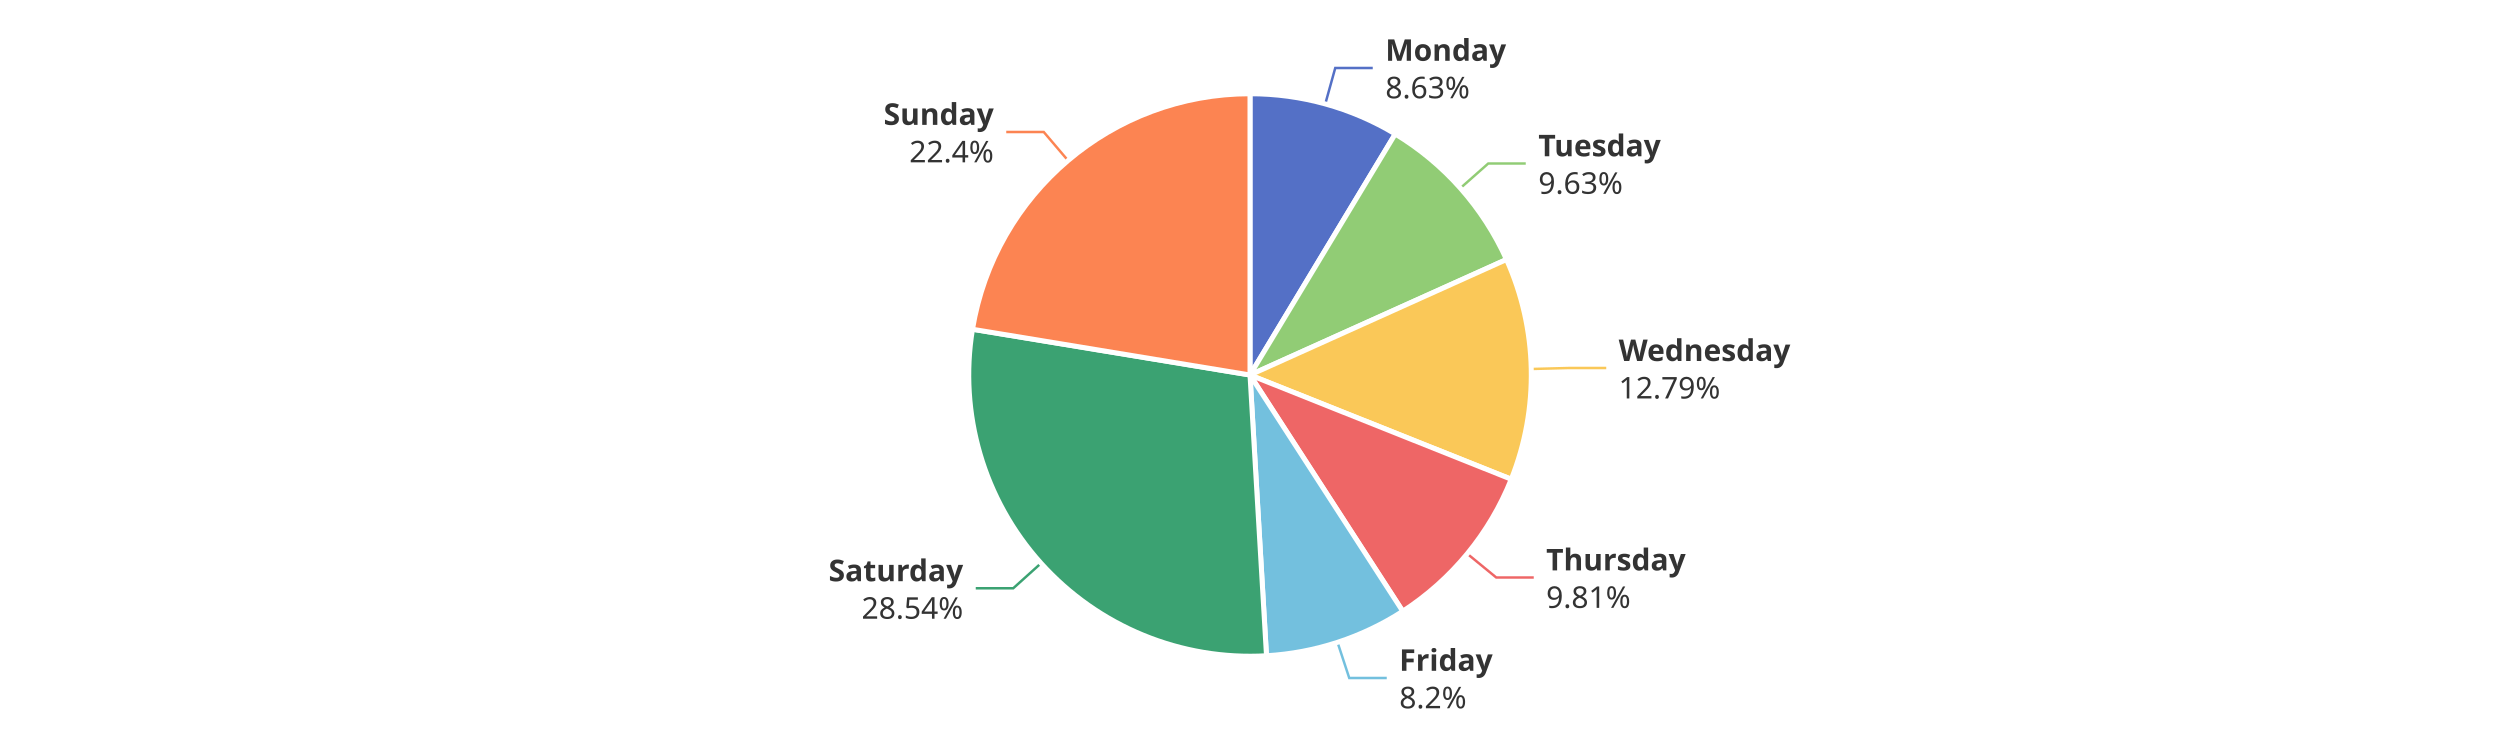
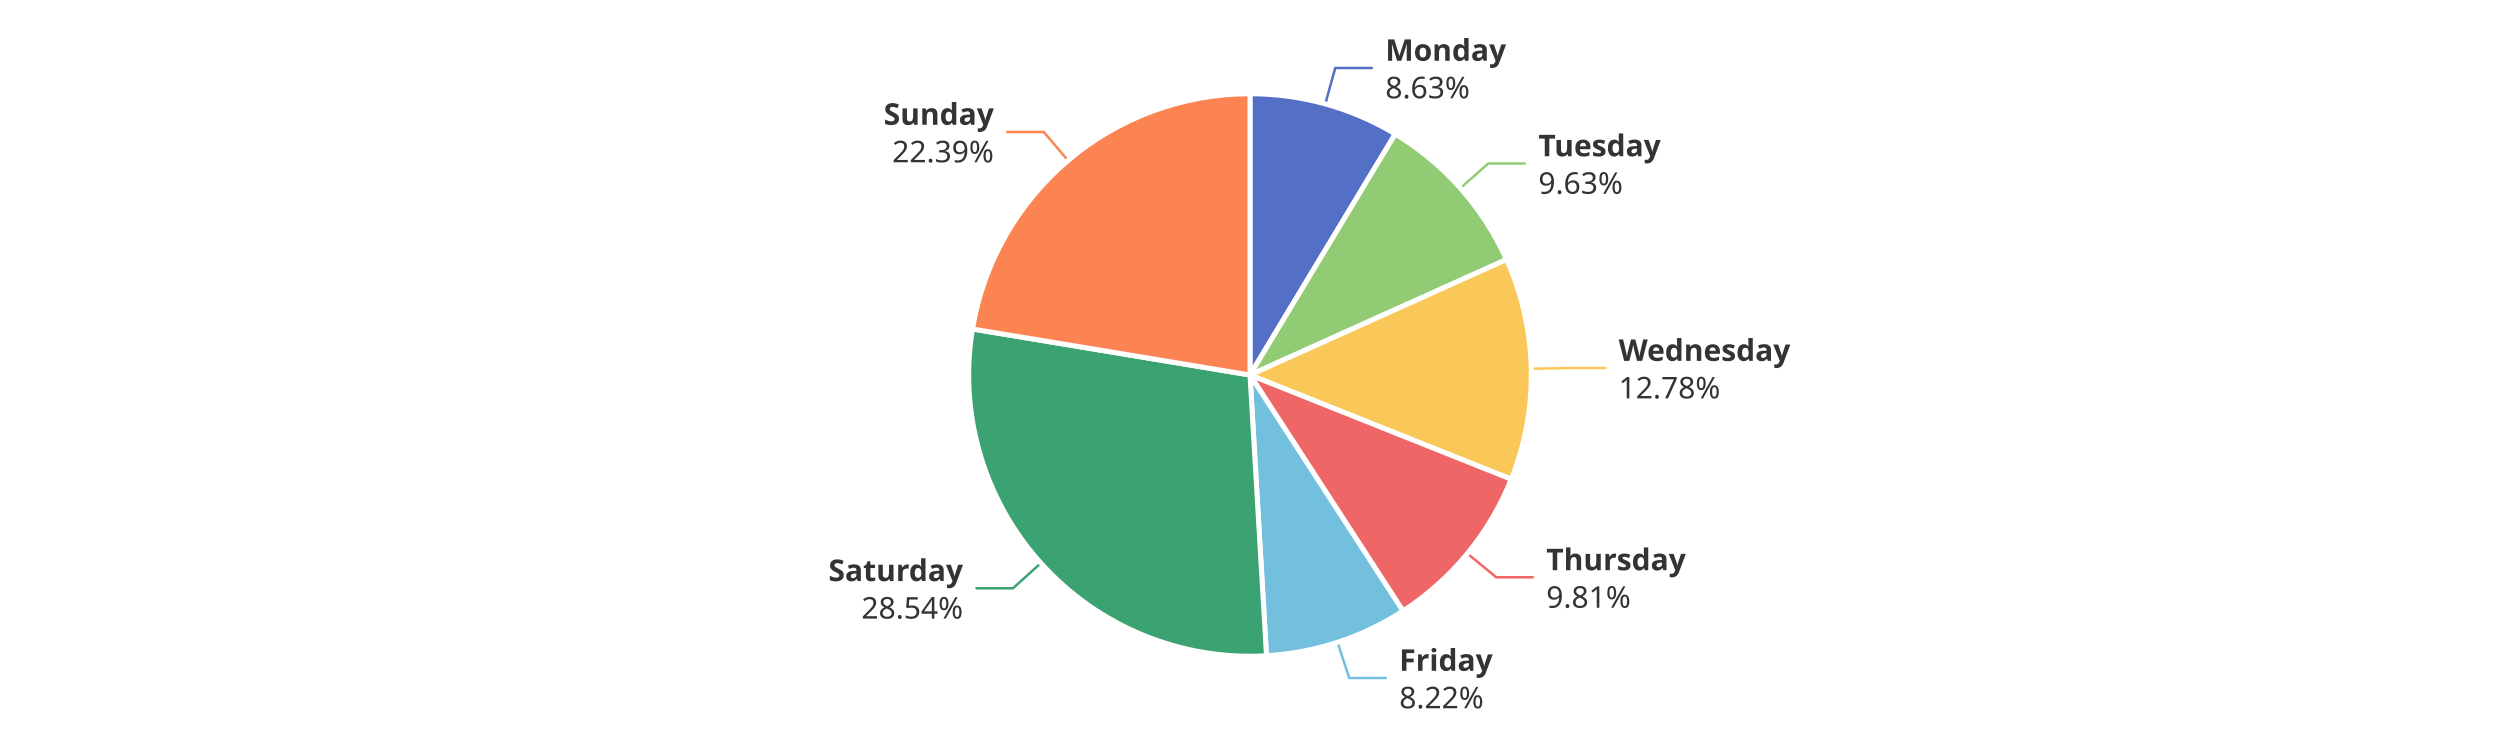
<svg xmlns="http://www.w3.org/2000/svg" width="1000" height="300" version="1.1" baseProfile="full" viewBox="0 0 1000 300">
  <rect width="1000" height="300" x="0" y="0" id="0" fill="#ffffff" />
  <polyline points="530.1 41.6 534.1 27.2 549.1 27.2" fill="none" stroke="#5470c6" />
  <polyline points="584.1 75.3 595.3 65.4 610.3 65.4" fill="none" stroke="#91cc75" />
-   <polyline points="612.5 147.6 627.5 147.2 642.5 147.2" fill="none" stroke="#fac858" />
-   <polyline points="586.9 221.5 598.5 231 613.5 231" fill="none" stroke="#ee6666" />
+   <polyline points="612.5 147.5 627.5 147.2 642.5 147.2" fill="none" stroke="#fac858" />
+   <polyline points="586.9 221.4 598.5 230.9 613.5 230.9" fill="none" stroke="#ee6666" />
  <polyline points="535 256.9 539.7 271.2 554.7 271.2" fill="none" stroke="#73c0de" />
-   <polyline points="416.4 225.3 405.3 235.3 390.3 235.3" fill="none" stroke="#3ba272" />
+   <polyline points="416.4 225.2 405.2 235.3 390.2 235.3" fill="none" stroke="#3ba272" />
  <polyline points="427.2 64.2 417.5 52.8 402.5 52.8" fill="none" stroke="#fc8452" />
  <path d="M500 37.5A112.5 112.5 0 0 1 558.1 53.6L500 150Z" fill="#5470c6" stroke="#fff" stroke-width="2" stroke-linejoin="round" />
  <path d="M558.1 53.6A112.5 112.5 0 0 1 602.6 103.8L500 150Z" fill="#91cc75" stroke="#fff" stroke-width="2" stroke-linejoin="round" />
  <path d="M602.6 103.8A112.5 112.5 0 0 1 604.5 191.7L500 150Z" fill="#fac858" stroke="#fff" stroke-width="2" stroke-linejoin="round" />
-   <path d="M604.5 191.7A112.5 112.5 0 0 1 561.1 244.5L500 150Z" fill="#ee6666" stroke="#fff" stroke-width="2" stroke-linejoin="round" />
-   <path d="M561.1 244.5A112.5 112.5 0 0 1 506.6 262.3L500 150Z" fill="#73c0de" stroke="#fff" stroke-width="2" stroke-linejoin="round" />
-   <path d="M506.6 262.3A112.5 112.5 0 0 1 389 131.7L500 150Z" fill="#3ba272" stroke="#fff" stroke-width="2" stroke-linejoin="round" />
-   <path d="M389 131.7A112.5 112.5 0 0 1 500 37.5L500 150Z" fill="#fc8452" stroke="#fff" stroke-width="2" stroke-linejoin="round" />
+   <path d="M604.5 191.7A112.5 112.5 0 0 1 561.2 244.4L500 150Z" fill="#ee6666" stroke="#fff" stroke-width="2" stroke-linejoin="round" />
+   <path d="M561.2 244.4A112.5 112.5 0 0 1 506.6 262.3L500 150Z" fill="#73c0de" stroke="#fff" stroke-width="2" stroke-linejoin="round" />
+   <path d="M506.6 262.3A112.5 112.5 0 0 1 389 131.6L500 150Z" fill="#3ba272" stroke="#fff" stroke-width="2" stroke-linejoin="round" />
+   <path d="M389 131.6A112.5 112.5 0 0 1 500 37.5L500 150Z" fill="#fc8452" stroke="#fff" stroke-width="2" stroke-linejoin="round" />
  <path d="M0 -15l42.8 0l0 30l-42.8 0Z" transform="translate(554.1458 27.1574)" fill="none" />
  <text dominant-baseline="central" text-anchor="start" style="font-size:12px;font-family:sans-serif;font-weight:bold;" y="-7.5" transform="translate(554.1458 27.1574)" fill="#333" stroke="rgb(255,255,255)" stroke-width="2" paint-order="stroke" stroke-miterlimit="2">Monday</text>
  <text dominant-baseline="central" text-anchor="start" style="font-size:12px;font-family:sans-serif;" y="7.5" transform="translate(554.1458 27.1574)" fill="#333" stroke="rgb(255,255,255)" stroke-width="2" paint-order="stroke" stroke-miterlimit="2">8.63%</text>
  <path d="M0 -15l46.2 0l0 30l-46.2 0Z" transform="translate(615.3472 65.3527)" fill="none" />
  <text dominant-baseline="central" text-anchor="start" style="font-size:12px;font-family:sans-serif;font-weight:bold;" y="-7.5" transform="translate(615.3472 65.3527)" fill="#333" stroke="rgb(255,255,255)" stroke-width="2" paint-order="stroke" stroke-miterlimit="2">Tuesday</text>
  <text dominant-baseline="central" text-anchor="start" style="font-size:12px;font-family:sans-serif;" y="7.5" transform="translate(615.3472 65.3527)" fill="#333" stroke="rgb(255,255,255)" stroke-width="2" paint-order="stroke" stroke-miterlimit="2">9.63%</text>
-   <path d="M0 -15l63.6 0l0 30l-63.6 0Z" transform="translate(647.47 147.2364)" fill="none" />
-   <text dominant-baseline="central" text-anchor="start" style="font-size:12px;font-family:sans-serif;font-weight:bold;" y="-7.5" transform="translate(647.47 147.2364)" fill="#333" stroke="rgb(255,255,255)" stroke-width="2" paint-order="stroke" stroke-miterlimit="2">Wednesday</text>
-   <text dominant-baseline="central" text-anchor="start" style="font-size:12px;font-family:sans-serif;" y="7.5" transform="translate(647.47 147.2364)" fill="#333" stroke="rgb(255,255,255)" stroke-width="2" paint-order="stroke" stroke-miterlimit="2">12.79%</text>
-   <path d="M0 -15l50.2 0l0 30l-50.2 0Z" transform="translate(618.4698 230.9935)" fill="none" />
-   <text dominant-baseline="central" text-anchor="start" style="font-size:12px;font-family:sans-serif;font-weight:bold;" y="-7.5" transform="translate(618.4698 230.9935)" fill="#333" stroke="rgb(255,255,255)" stroke-width="2" paint-order="stroke" stroke-miterlimit="2">Thursday</text>
-   <text dominant-baseline="central" text-anchor="start" style="font-size:12px;font-family:sans-serif;" y="7.5" transform="translate(618.4698 230.9935)" fill="#333" stroke="rgb(255,255,255)" stroke-width="2" paint-order="stroke" stroke-miterlimit="2">9.81%</text>
-   <path d="M0 -15l33.4 0l0 30l-33.4 0Z" transform="translate(559.7043 271.1603)" fill="none" />
+   <path d="M0 -15l63.6 0l0 30l-63.6 0Z" transform="translate(647.4692 147.1964)" fill="none" />
+   <text dominant-baseline="central" text-anchor="start" style="font-size:12px;font-family:sans-serif;font-weight:bold;" y="-7.5" transform="translate(647.4692 147.1964)" fill="#333" stroke="rgb(255,255,255)" stroke-width="2" paint-order="stroke" stroke-miterlimit="2">Wednesday</text>
+   <text dominant-baseline="central" text-anchor="start" style="font-size:12px;font-family:sans-serif;" y="7.5" transform="translate(647.4692 147.1964)" fill="#333" stroke="rgb(255,255,255)" stroke-width="2" paint-order="stroke" stroke-miterlimit="2">12.78%</text>
+   <path d="M0 -15l50.2 0l0 30l-50.2 0Z" transform="translate(618.5207 230.9316)" fill="none" />
+   <text dominant-baseline="central" text-anchor="start" style="font-size:12px;font-family:sans-serif;font-weight:bold;" y="-7.5" transform="translate(618.5207 230.9316)" fill="#333" stroke="rgb(255,255,255)" stroke-width="2" paint-order="stroke" stroke-miterlimit="2">Thursday</text>
+   <text dominant-baseline="central" text-anchor="start" style="font-size:12px;font-family:sans-serif;" y="7.5" transform="translate(618.5207 230.9316)" fill="#333" stroke="rgb(255,255,255)" stroke-width="2" paint-order="stroke" stroke-miterlimit="2">9.81%</text>
+   <path d="M0 -15l34.2 0l0 30l-34.2 0Z" transform="translate(559.7043 271.1603)" fill="none" />
  <text dominant-baseline="central" text-anchor="start" style="font-size:12px;font-family:sans-serif;font-weight:bold;" y="-7.5" transform="translate(559.7043 271.1603)" fill="#333" stroke="rgb(255,255,255)" stroke-width="2" paint-order="stroke" stroke-miterlimit="2">Friday</text>
-   <text dominant-baseline="central" text-anchor="start" style="font-size:12px;font-family:sans-serif;" y="7.5" transform="translate(559.7043 271.1603)" fill="#333" stroke="rgb(255,255,255)" stroke-width="2" paint-order="stroke" stroke-miterlimit="2">8.2%</text>
-   <path d="M-48.2 -15l48.2 0l0 30l-48.2 0Z" transform="translate(385.2669 235.334)" fill="none" />
-   <text dominant-baseline="central" text-anchor="end" style="font-size:12px;font-family:sans-serif;font-weight:bold;" y="-7.5" transform="translate(385.2669 235.334)" fill="#333" stroke="rgb(255,255,255)" stroke-width="2" paint-order="stroke" stroke-miterlimit="2">Saturday</text>
-   <text dominant-baseline="central" text-anchor="end" style="font-size:12px;font-family:sans-serif;" y="7.5" transform="translate(385.2669 235.334)" fill="#333" stroke="rgb(255,255,255)" stroke-width="2" paint-order="stroke" stroke-miterlimit="2">28.54%</text>
-   <path d="M-40.9 -15l40.9 0l0 30l-40.9 0Z" transform="translate(397.5004 52.7886)" fill="none" />
-   <text dominant-baseline="central" text-anchor="end" style="font-size:12px;font-family:sans-serif;font-weight:bold;" y="-7.5" transform="translate(397.5004 52.7886)" fill="#333" stroke="rgb(255,255,255)" stroke-width="2" paint-order="stroke" stroke-miterlimit="2">Sunday</text>
-   <text dominant-baseline="central" text-anchor="end" style="font-size:12px;font-family:sans-serif;" y="7.5" transform="translate(397.5004 52.7886)" fill="#333" stroke="rgb(255,255,255)" stroke-width="2" paint-order="stroke" stroke-miterlimit="2">22.4%</text>
+   <text dominant-baseline="central" text-anchor="start" style="font-size:12px;font-family:sans-serif;" y="7.5" transform="translate(559.7043 271.1603)" fill="#333" stroke="rgb(255,255,255)" stroke-width="2" paint-order="stroke" stroke-miterlimit="2">8.22%</text>
+   <path d="M-48.2 -15l48.2 0l0 30l-48.2 0Z" transform="translate(385.2133 235.2745)" fill="none" />
+   <text dominant-baseline="central" text-anchor="end" style="font-size:12px;font-family:sans-serif;font-weight:bold;" y="-7.5" transform="translate(385.2133 235.2745)" fill="#333" stroke="rgb(255,255,255)" stroke-width="2" paint-order="stroke" stroke-miterlimit="2">Saturday</text>
+   <text dominant-baseline="central" text-anchor="end" style="font-size:12px;font-family:sans-serif;" y="7.5" transform="translate(385.2133 235.2745)" fill="#333" stroke="rgb(255,255,255)" stroke-width="2" paint-order="stroke" stroke-miterlimit="2">28.54%</text>
+   <path d="M-40.9 -15l40.9 0l0 30l-40.9 0Z" transform="translate(397.5309 52.7627)" fill="none" />
+   <text dominant-baseline="central" text-anchor="end" style="font-size:12px;font-family:sans-serif;font-weight:bold;" y="-7.5" transform="translate(397.5309 52.7627)" fill="#333" stroke="rgb(255,255,255)" stroke-width="2" paint-order="stroke" stroke-miterlimit="2">Sunday</text>
+   <text dominant-baseline="central" text-anchor="end" style="font-size:12px;font-family:sans-serif;" y="7.5" transform="translate(397.5309 52.7627)" fill="#333" stroke="rgb(255,255,255)" stroke-width="2" paint-order="stroke" stroke-miterlimit="2">22.39%</text>
</svg>
